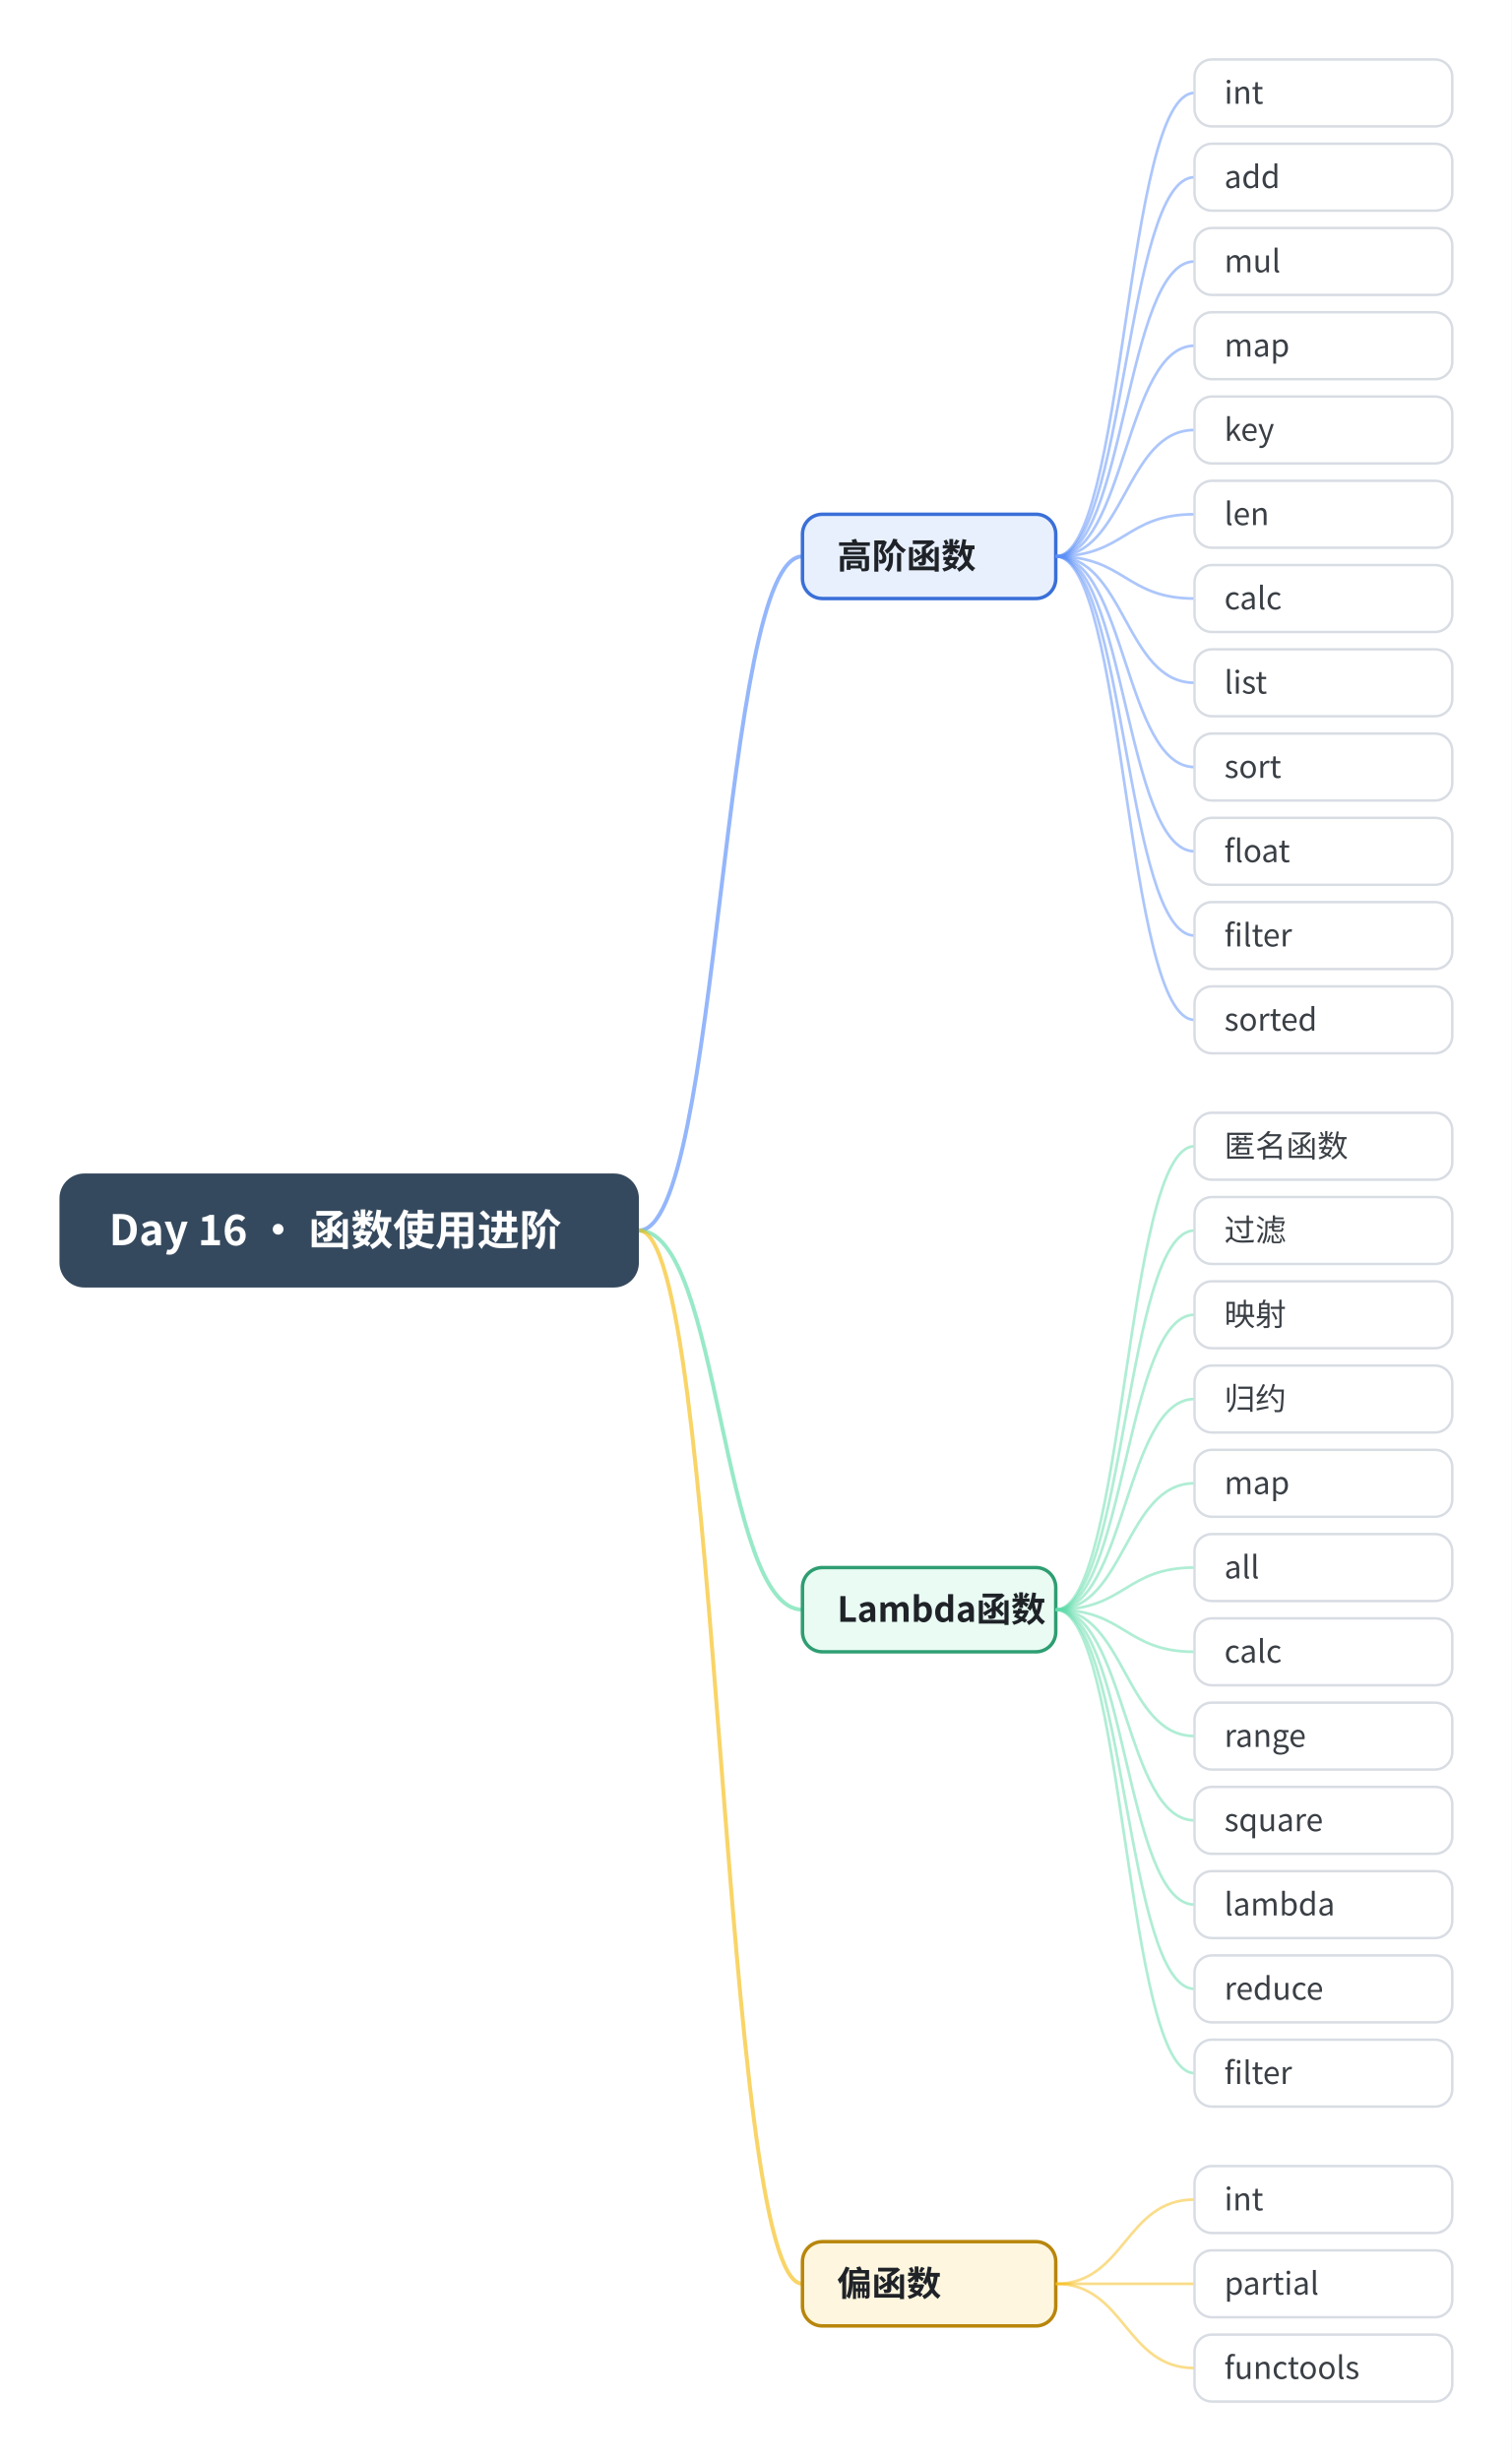
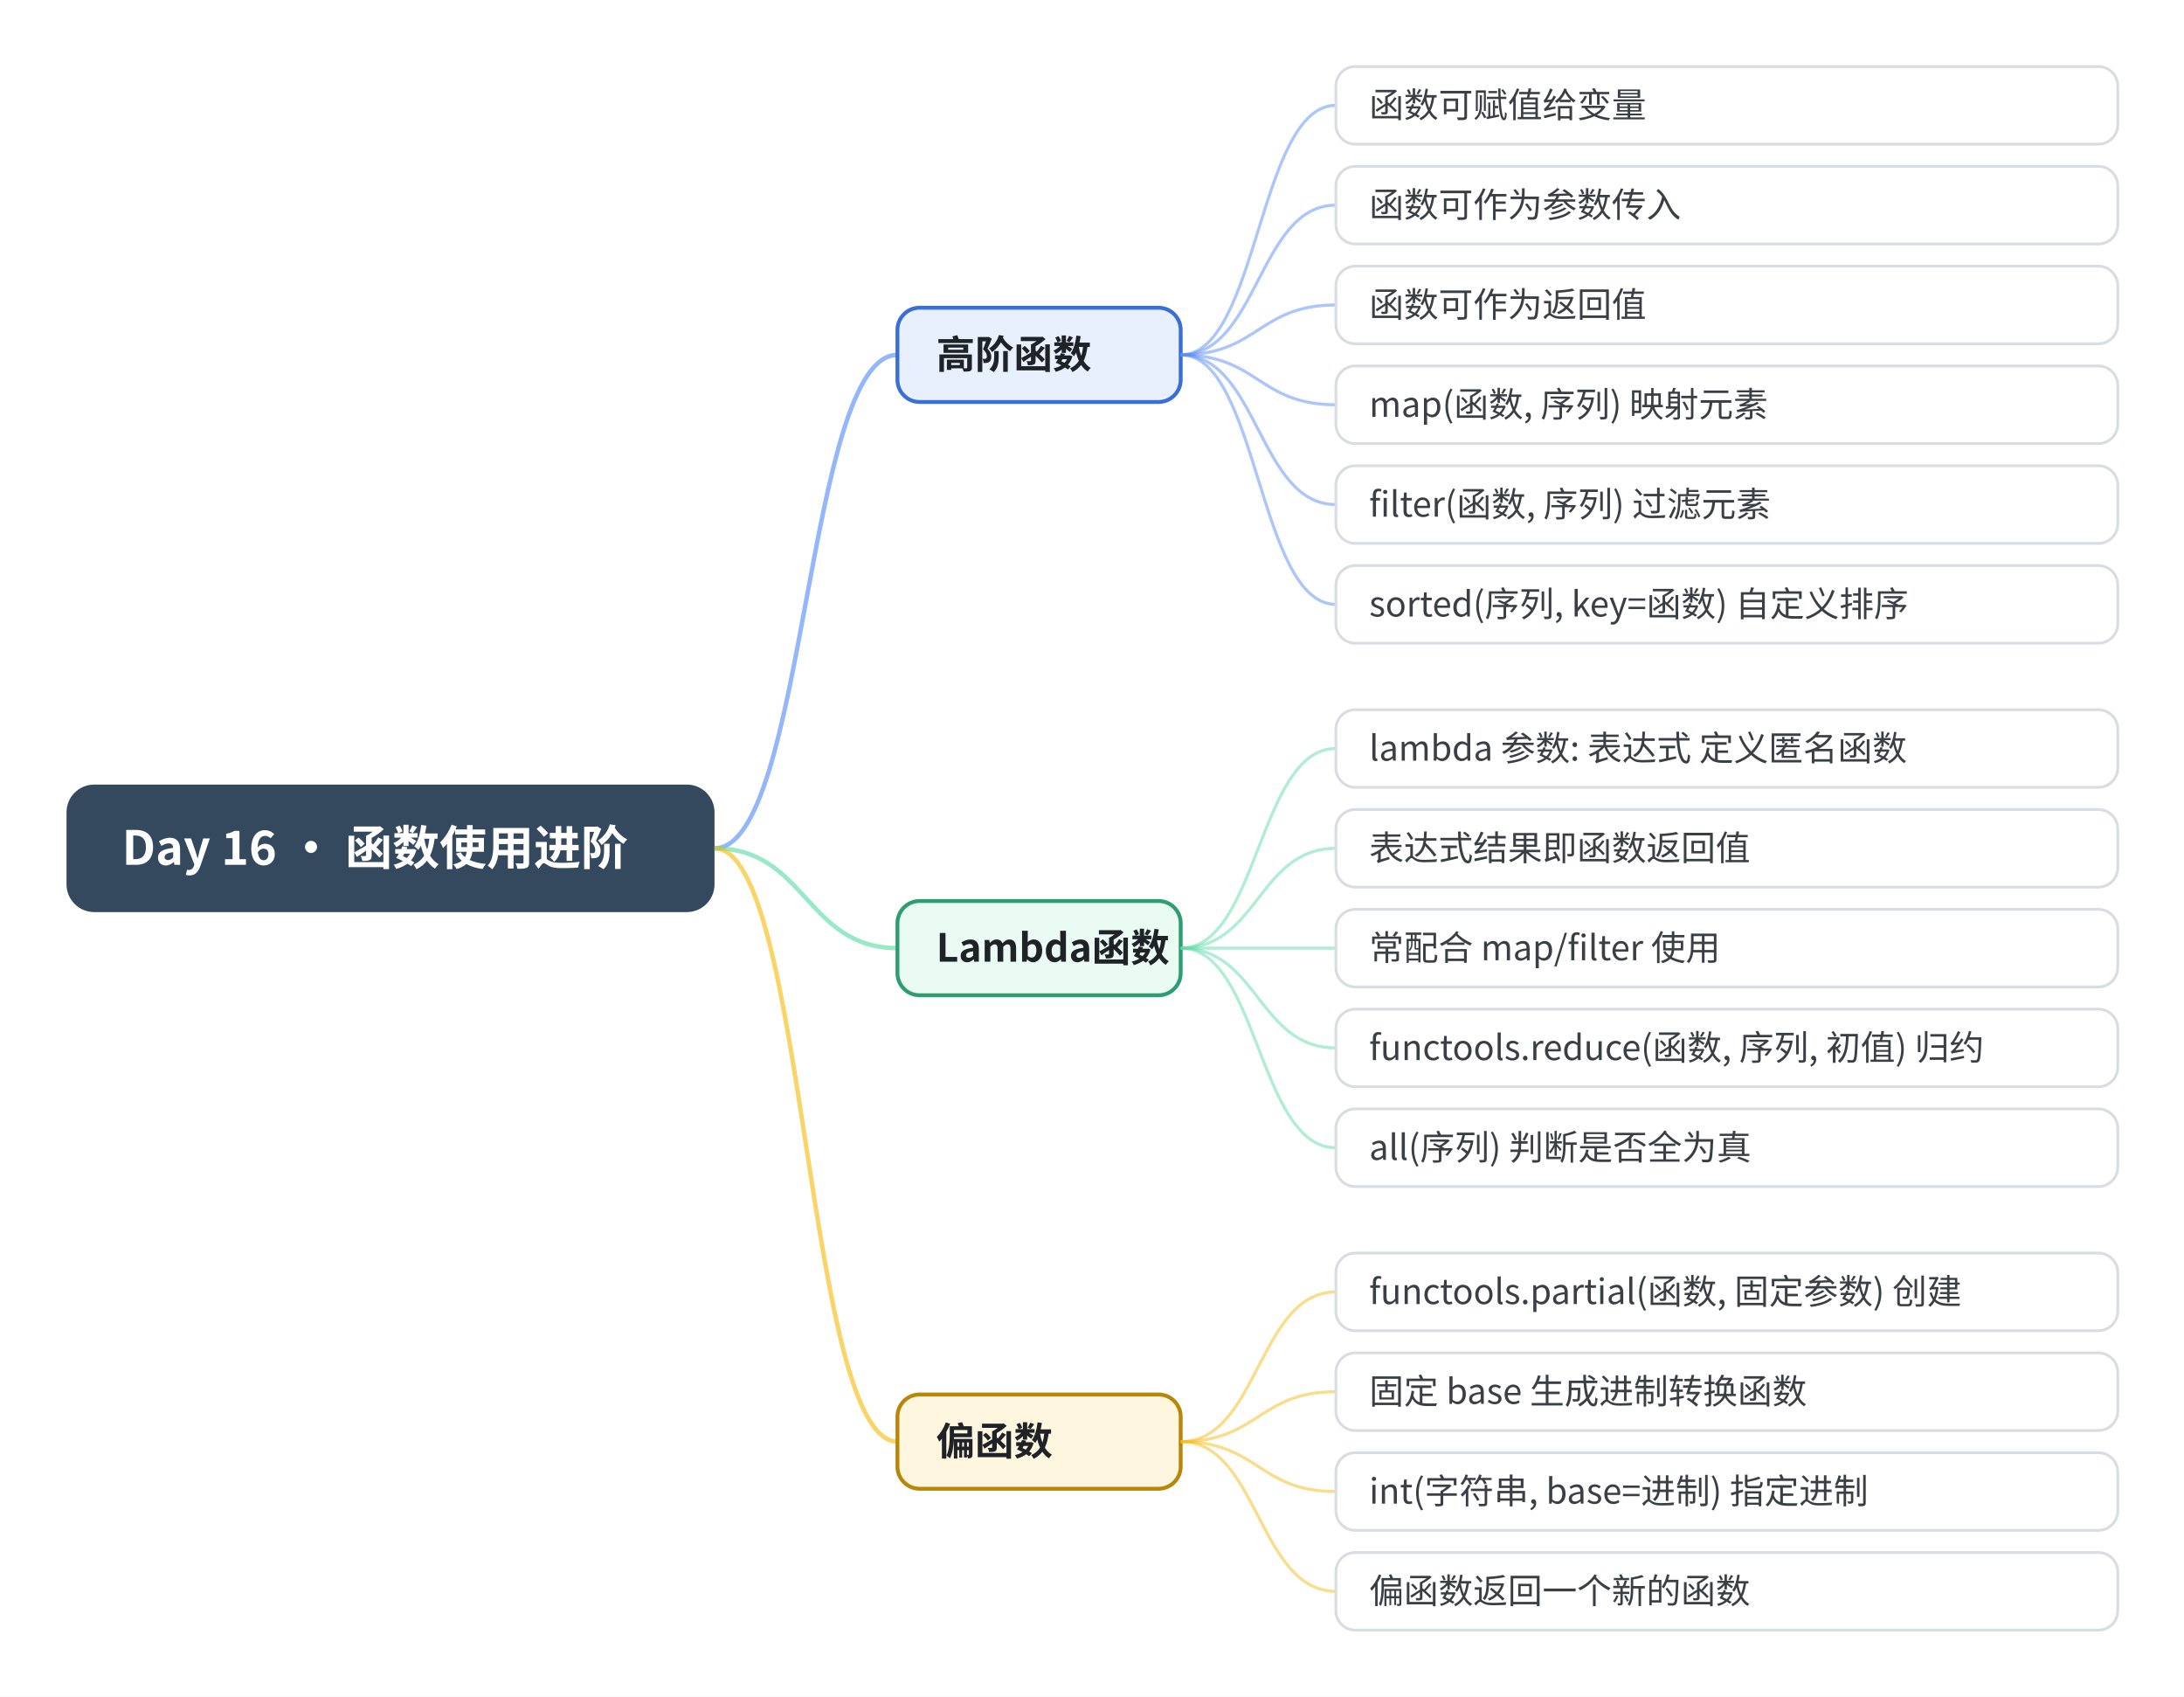
- <svg xmlns="http://www.w3.org/2000/svg" width="610" height="993" viewBox="0 0 610 993" font-family="Microsoft YaHei, PingFang SC, Hiragino Sans GB, Noto Sans CJK SC, sans-serif">
-   <rect width="610" height="993" fill="#ffffff" />
-   <rect x="24.0" y="473.5" width="233.8" height="46" rx="10" fill="#35495E" />
-   <text x="44.0" y="496.5" fill="#ffffff" font-size="17" font-weight="bold" dominant-baseline="middle">Day 16 · 函数使用进阶</text>
-   <path d="M257.8,496.5 C290.8,496.5 290.8,224.5 323.8,224.5" fill="none" stroke="#5B8FF9" stroke-width="1.6" stroke-opacity="0.65" />
-   <rect x="323.8" y="207.5" width="102.2" height="34" rx="8" fill="#5B8FF9" fill-opacity="0.14" stroke="#3A6FD8" stroke-width="1.4" />
-   <text x="337.8" y="224.5" fill="#1f2328" font-size="14" font-weight="bold" dominant-baseline="middle">高阶函数</text>
-   <path d="M426.0,224.5 C454.0,224.5 454.0,37.5 482.0,37.5" fill="none" stroke="#5B8FF9" stroke-width="1.1" stroke-opacity="0.5" />
-   <rect x="482.0" y="24.0" width="104.0" height="27" rx="7" fill="#ffffff" stroke="#d8dce3" stroke-width="1" />
-   <text x="494.0" y="37.5" fill="#3a3f45" font-size="12.5" dominant-baseline="middle">int</text>
-   <path d="M426.0,224.5 C454.0,224.5 454.0,71.5 482.0,71.5" fill="none" stroke="#5B8FF9" stroke-width="1.1" stroke-opacity="0.5" />
-   <rect x="482.0" y="58.0" width="104.0" height="27" rx="7" fill="#ffffff" stroke="#d8dce3" stroke-width="1" />
-   <text x="494.0" y="71.5" fill="#3a3f45" font-size="12.5" dominant-baseline="middle">add</text>
-   <path d="M426.0,224.5 C454.0,224.5 454.0,105.5 482.0,105.5" fill="none" stroke="#5B8FF9" stroke-width="1.1" stroke-opacity="0.5" />
-   <rect x="482.0" y="92.0" width="104.0" height="27" rx="7" fill="#ffffff" stroke="#d8dce3" stroke-width="1" />
-   <text x="494.0" y="105.5" fill="#3a3f45" font-size="12.5" dominant-baseline="middle">mul</text>
-   <path d="M426.0,224.5 C454.0,224.5 454.0,139.5 482.0,139.5" fill="none" stroke="#5B8FF9" stroke-width="1.1" stroke-opacity="0.5" />
-   <rect x="482.0" y="126.0" width="104.0" height="27" rx="7" fill="#ffffff" stroke="#d8dce3" stroke-width="1" />
-   <text x="494.0" y="139.5" fill="#3a3f45" font-size="12.5" dominant-baseline="middle">map</text>
-   <path d="M426.0,224.5 C454.0,224.5 454.0,173.5 482.0,173.5" fill="none" stroke="#5B8FF9" stroke-width="1.1" stroke-opacity="0.5" />
-   <rect x="482.0" y="160.0" width="104.0" height="27" rx="7" fill="#ffffff" stroke="#d8dce3" stroke-width="1" />
-   <text x="494.0" y="173.5" fill="#3a3f45" font-size="12.5" dominant-baseline="middle">key</text>
-   <path d="M426.0,224.5 C454.0,224.5 454.0,207.5 482.0,207.5" fill="none" stroke="#5B8FF9" stroke-width="1.1" stroke-opacity="0.5" />
-   <rect x="482.0" y="194.0" width="104.0" height="27" rx="7" fill="#ffffff" stroke="#d8dce3" stroke-width="1" />
-   <text x="494.0" y="207.5" fill="#3a3f45" font-size="12.5" dominant-baseline="middle">len</text>
-   <path d="M426.0,224.5 C454.0,224.5 454.0,241.5 482.0,241.5" fill="none" stroke="#5B8FF9" stroke-width="1.1" stroke-opacity="0.5" />
-   <rect x="482.0" y="228.0" width="104.0" height="27" rx="7" fill="#ffffff" stroke="#d8dce3" stroke-width="1" />
-   <text x="494.0" y="241.5" fill="#3a3f45" font-size="12.5" dominant-baseline="middle">calc</text>
-   <path d="M426.0,224.5 C454.0,224.5 454.0,275.5 482.0,275.5" fill="none" stroke="#5B8FF9" stroke-width="1.1" stroke-opacity="0.5" />
-   <rect x="482.0" y="262.0" width="104.0" height="27" rx="7" fill="#ffffff" stroke="#d8dce3" stroke-width="1" />
-   <text x="494.0" y="275.5" fill="#3a3f45" font-size="12.5" dominant-baseline="middle">list</text>
-   <path d="M426.0,224.5 C454.0,224.5 454.0,309.5 482.0,309.5" fill="none" stroke="#5B8FF9" stroke-width="1.1" stroke-opacity="0.5" />
-   <rect x="482.0" y="296.0" width="104.0" height="27" rx="7" fill="#ffffff" stroke="#d8dce3" stroke-width="1" />
-   <text x="494.0" y="309.5" fill="#3a3f45" font-size="12.5" dominant-baseline="middle">sort</text>
-   <path d="M426.0,224.5 C454.0,224.5 454.0,343.5 482.0,343.5" fill="none" stroke="#5B8FF9" stroke-width="1.1" stroke-opacity="0.5" />
-   <rect x="482.0" y="330.0" width="104.0" height="27" rx="7" fill="#ffffff" stroke="#d8dce3" stroke-width="1" />
-   <text x="494.0" y="343.5" fill="#3a3f45" font-size="12.5" dominant-baseline="middle">float</text>
-   <path d="M426.0,224.5 C454.0,224.5 454.0,377.5 482.0,377.5" fill="none" stroke="#5B8FF9" stroke-width="1.1" stroke-opacity="0.5" />
-   <rect x="482.0" y="364.0" width="104.0" height="27" rx="7" fill="#ffffff" stroke="#d8dce3" stroke-width="1" />
-   <text x="494.0" y="377.5" fill="#3a3f45" font-size="12.5" dominant-baseline="middle">filter</text>
-   <path d="M426.0,224.5 C454.0,224.5 454.0,411.5 482.0,411.5" fill="none" stroke="#5B8FF9" stroke-width="1.1" stroke-opacity="0.5" />
-   <rect x="482.0" y="398.0" width="104.0" height="27" rx="7" fill="#ffffff" stroke="#d8dce3" stroke-width="1" />
-   <text x="494.0" y="411.5" fill="#3a3f45" font-size="12.5" dominant-baseline="middle">sorted</text>
-   <path d="M257.8,496.5 C290.8,496.5 290.8,649.5 323.8,649.5" fill="none" stroke="#61DDAA" stroke-width="1.6" stroke-opacity="0.65" />
-   <rect x="323.8" y="632.5" width="102.2" height="34" rx="8" fill="#61DDAA" fill-opacity="0.14" stroke="#2E9E72" stroke-width="1.4" />
-   <text x="337.8" y="649.5" fill="#1f2328" font-size="14" font-weight="bold" dominant-baseline="middle">Lambda函数</text>
-   <path d="M426.0,649.5 C454.0,649.5 454.0,462.5 482.0,462.5" fill="none" stroke="#61DDAA" stroke-width="1.1" stroke-opacity="0.5" />
-   <rect x="482.0" y="449.0" width="104.0" height="27" rx="7" fill="#ffffff" stroke="#d8dce3" stroke-width="1" />
-   <text x="494.0" y="462.5" fill="#3a3f45" font-size="12.5" dominant-baseline="middle">匿名函数</text>
-   <path d="M426.0,649.5 C454.0,649.5 454.0,496.5 482.0,496.5" fill="none" stroke="#61DDAA" stroke-width="1.1" stroke-opacity="0.5" />
-   <rect x="482.0" y="483.0" width="104.0" height="27" rx="7" fill="#ffffff" stroke="#d8dce3" stroke-width="1" />
-   <text x="494.0" y="496.5" fill="#3a3f45" font-size="12.5" dominant-baseline="middle">过滤</text>
-   <path d="M426.0,649.5 C454.0,649.5 454.0,530.5 482.0,530.5" fill="none" stroke="#61DDAA" stroke-width="1.1" stroke-opacity="0.5" />
-   <rect x="482.0" y="517.0" width="104.0" height="27" rx="7" fill="#ffffff" stroke="#d8dce3" stroke-width="1" />
-   <text x="494.0" y="530.5" fill="#3a3f45" font-size="12.5" dominant-baseline="middle">映射</text>
-   <path d="M426.0,649.5 C454.0,649.5 454.0,564.5 482.0,564.5" fill="none" stroke="#61DDAA" stroke-width="1.1" stroke-opacity="0.5" />
-   <rect x="482.0" y="551.0" width="104.0" height="27" rx="7" fill="#ffffff" stroke="#d8dce3" stroke-width="1" />
-   <text x="494.0" y="564.5" fill="#3a3f45" font-size="12.5" dominant-baseline="middle">归约</text>
-   <path d="M426.0,649.5 C454.0,649.5 454.0,598.5 482.0,598.5" fill="none" stroke="#61DDAA" stroke-width="1.1" stroke-opacity="0.5" />
-   <rect x="482.0" y="585.0" width="104.0" height="27" rx="7" fill="#ffffff" stroke="#d8dce3" stroke-width="1" />
-   <text x="494.0" y="598.5" fill="#3a3f45" font-size="12.5" dominant-baseline="middle">map</text>
-   <path d="M426.0,649.5 C454.0,649.5 454.0,632.5 482.0,632.5" fill="none" stroke="#61DDAA" stroke-width="1.1" stroke-opacity="0.5" />
-   <rect x="482.0" y="619.0" width="104.0" height="27" rx="7" fill="#ffffff" stroke="#d8dce3" stroke-width="1" />
-   <text x="494.0" y="632.5" fill="#3a3f45" font-size="12.5" dominant-baseline="middle">all</text>
-   <path d="M426.0,649.5 C454.0,649.5 454.0,666.5 482.0,666.5" fill="none" stroke="#61DDAA" stroke-width="1.1" stroke-opacity="0.5" />
-   <rect x="482.0" y="653.0" width="104.0" height="27" rx="7" fill="#ffffff" stroke="#d8dce3" stroke-width="1" />
-   <text x="494.0" y="666.5" fill="#3a3f45" font-size="12.5" dominant-baseline="middle">calc</text>
-   <path d="M426.0,649.5 C454.0,649.5 454.0,700.5 482.0,700.5" fill="none" stroke="#61DDAA" stroke-width="1.1" stroke-opacity="0.5" />
-   <rect x="482.0" y="687.0" width="104.0" height="27" rx="7" fill="#ffffff" stroke="#d8dce3" stroke-width="1" />
-   <text x="494.0" y="700.5" fill="#3a3f45" font-size="12.5" dominant-baseline="middle">range</text>
-   <path d="M426.0,649.5 C454.0,649.5 454.0,734.5 482.0,734.5" fill="none" stroke="#61DDAA" stroke-width="1.1" stroke-opacity="0.5" />
-   <rect x="482.0" y="721.0" width="104.0" height="27" rx="7" fill="#ffffff" stroke="#d8dce3" stroke-width="1" />
-   <text x="494.0" y="734.5" fill="#3a3f45" font-size="12.5" dominant-baseline="middle">square</text>
-   <path d="M426.0,649.5 C454.0,649.5 454.0,768.5 482.0,768.5" fill="none" stroke="#61DDAA" stroke-width="1.1" stroke-opacity="0.5" />
-   <rect x="482.0" y="755.0" width="104.0" height="27" rx="7" fill="#ffffff" stroke="#d8dce3" stroke-width="1" />
-   <text x="494.0" y="768.5" fill="#3a3f45" font-size="12.5" dominant-baseline="middle">lambda</text>
-   <path d="M426.0,649.5 C454.0,649.5 454.0,802.5 482.0,802.5" fill="none" stroke="#61DDAA" stroke-width="1.1" stroke-opacity="0.5" />
-   <rect x="482.0" y="789.0" width="104.0" height="27" rx="7" fill="#ffffff" stroke="#d8dce3" stroke-width="1" />
-   <text x="494.0" y="802.5" fill="#3a3f45" font-size="12.5" dominant-baseline="middle">reduce</text>
-   <path d="M426.0,649.5 C454.0,649.5 454.0,836.5 482.0,836.5" fill="none" stroke="#61DDAA" stroke-width="1.1" stroke-opacity="0.5" />
-   <rect x="482.0" y="823.0" width="104.0" height="27" rx="7" fill="#ffffff" stroke="#d8dce3" stroke-width="1" />
-   <text x="494.0" y="836.5" fill="#3a3f45" font-size="12.5" dominant-baseline="middle">filter</text>
-   <path d="M257.8,496.5 C290.8,496.5 290.8,921.5 323.8,921.5" fill="none" stroke="#F6BD16" stroke-width="1.6" stroke-opacity="0.65" />
-   <rect x="323.8" y="904.5" width="102.2" height="34" rx="8" fill="#F6BD16" fill-opacity="0.14" stroke="#B8860B" stroke-width="1.4" />
-   <text x="337.8" y="921.5" fill="#1f2328" font-size="14" font-weight="bold" dominant-baseline="middle">偏函数</text>
-   <path d="M426.0,921.5 C454.0,921.5 454.0,887.5 482.0,887.5" fill="none" stroke="#F6BD16" stroke-width="1.1" stroke-opacity="0.5" />
-   <rect x="482.0" y="874.0" width="104.0" height="27" rx="7" fill="#ffffff" stroke="#d8dce3" stroke-width="1" />
-   <text x="494.0" y="887.5" fill="#3a3f45" font-size="12.5" dominant-baseline="middle">int</text>
-   <path d="M426.0,921.5 C454.0,921.5 454.0,921.5 482.0,921.5" fill="none" stroke="#F6BD16" stroke-width="1.1" stroke-opacity="0.5" />
-   <rect x="482.0" y="908.0" width="104.0" height="27" rx="7" fill="#ffffff" stroke="#d8dce3" stroke-width="1" />
-   <text x="494.0" y="921.5" fill="#3a3f45" font-size="12.5" dominant-baseline="middle">partial</text>
-   <path d="M426.0,921.5 C454.0,921.5 454.0,955.5 482.0,955.5" fill="none" stroke="#F6BD16" stroke-width="1.1" stroke-opacity="0.5" />
-   <rect x="482.0" y="942.0" width="104.0" height="27" rx="7" fill="#ffffff" stroke="#d8dce3" stroke-width="1" />
-   <text x="494.0" y="955.5" fill="#3a3f45" font-size="12.5" dominant-baseline="middle">functools</text>
+ <svg xmlns="http://www.w3.org/2000/svg" width="788" height="612" viewBox="0 0 788 612" font-family="Microsoft YaHei, PingFang SC, Hiragino Sans GB, Noto Sans CJK SC, sans-serif">
+   <rect width="788" height="612" fill="#ffffff" />
+   <rect x="24.0" y="283.0" width="233.8" height="46" rx="10" fill="#35495E" />
+   <text x="44.0" y="306.0" fill="#ffffff" font-size="17" font-weight="bold" dominant-baseline="middle">Day 16 · 函数使用进阶</text>
+   <path d="M257.8,306.0 C290.8,306.0 290.8,128.0 323.8,128.0" fill="none" stroke="#5B8FF9" stroke-width="1.6" stroke-opacity="0.65" />
+   <rect x="323.8" y="111.0" width="102.2" height="34" rx="8" fill="#5B8FF9" fill-opacity="0.14" stroke="#3A6FD8" stroke-width="1.4" />
+   <text x="337.8" y="128.0" fill="#1f2328" font-size="14" font-weight="bold" dominant-baseline="middle">高阶函数</text>
+   <path d="M426.0,128.0 C454.0,128.0 454.0,38.0 482.0,38.0" fill="none" stroke="#5B8FF9" stroke-width="1.1" stroke-opacity="0.5" />
+   <rect x="482.0" y="24.0" width="282.1" height="28" rx="7" fill="#ffffff" stroke="#d8dce3" stroke-width="1" />
+   <text x="494.0" y="38.0" fill="#3a3f45" font-size="12.5" dominant-baseline="middle">函数可赋值给变量</text>
+   <path d="M426.0,128.0 C454.0,128.0 454.0,74.0 482.0,74.0" fill="none" stroke="#5B8FF9" stroke-width="1.1" stroke-opacity="0.5" />
+   <rect x="482.0" y="60.0" width="282.1" height="28" rx="7" fill="#ffffff" stroke="#d8dce3" stroke-width="1" />
+   <text x="494.0" y="74.0" fill="#3a3f45" font-size="12.5" dominant-baseline="middle">函数可作为参数传入</text>
+   <path d="M426.0,128.0 C454.0,128.0 454.0,110.0 482.0,110.0" fill="none" stroke="#5B8FF9" stroke-width="1.1" stroke-opacity="0.5" />
+   <rect x="482.0" y="96.0" width="282.1" height="28" rx="7" fill="#ffffff" stroke="#d8dce3" stroke-width="1" />
+   <text x="494.0" y="110.0" fill="#3a3f45" font-size="12.5" dominant-baseline="middle">函数可作为返回值</text>
+   <path d="M426.0,128.0 C454.0,128.0 454.0,146.0 482.0,146.0" fill="none" stroke="#5B8FF9" stroke-width="1.1" stroke-opacity="0.5" />
+   <rect x="482.0" y="132.0" width="282.1" height="28" rx="7" fill="#ffffff" stroke="#d8dce3" stroke-width="1" />
+   <text x="494.0" y="146.0" fill="#3a3f45" font-size="12.5" dominant-baseline="middle">map(函数, 序列) 映射元素</text>
+   <path d="M426.0,128.0 C454.0,128.0 454.0,182.0 482.0,182.0" fill="none" stroke="#5B8FF9" stroke-width="1.1" stroke-opacity="0.5" />
+   <rect x="482.0" y="168.0" width="282.1" height="28" rx="7" fill="#ffffff" stroke="#d8dce3" stroke-width="1" />
+   <text x="494.0" y="182.0" fill="#3a3f45" font-size="12.5" dominant-baseline="middle">filter(函数, 序列) 过滤元素</text>
+   <path d="M426.0,128.0 C454.0,128.0 454.0,218.0 482.0,218.0" fill="none" stroke="#5B8FF9" stroke-width="1.1" stroke-opacity="0.5" />
+   <rect x="482.0" y="204.0" width="282.1" height="28" rx="7" fill="#ffffff" stroke="#d8dce3" stroke-width="1" />
+   <text x="494.0" y="218.0" fill="#3a3f45" font-size="12.5" dominant-baseline="middle">sorted(序列, key=函数) 自定义排序</text>
+   <path d="M257.8,306.0 C290.8,306.0 290.8,342.0 323.8,342.0" fill="none" stroke="#61DDAA" stroke-width="1.6" stroke-opacity="0.65" />
+   <rect x="323.8" y="325.0" width="102.2" height="34" rx="8" fill="#61DDAA" fill-opacity="0.14" stroke="#2E9E72" stroke-width="1.4" />
+   <text x="337.8" y="342.0" fill="#1f2328" font-size="14" font-weight="bold" dominant-baseline="middle">Lambda函数</text>
+   <path d="M426.0,342.0 C454.0,342.0 454.0,270.0 482.0,270.0" fill="none" stroke="#61DDAA" stroke-width="1.1" stroke-opacity="0.5" />
+   <rect x="482.0" y="256.0" width="282.1" height="28" rx="7" fill="#ffffff" stroke="#d8dce3" stroke-width="1" />
+   <text x="494.0" y="270.0" fill="#3a3f45" font-size="12.5" dominant-baseline="middle">lambda 参数: 表达式 定义匿名函数</text>
+   <path d="M426.0,342.0 C454.0,342.0 454.0,306.0 482.0,306.0" fill="none" stroke="#61DDAA" stroke-width="1.1" stroke-opacity="0.5" />
+   <rect x="482.0" y="292.0" width="282.1" height="28" rx="7" fill="#ffffff" stroke="#d8dce3" stroke-width="1" />
+   <text x="494.0" y="306.0" fill="#3a3f45" font-size="12.5" dominant-baseline="middle">表达式结果即函数返回值</text>
+   <path d="M426.0,342.0 C454.0,342.0 454.0,342.0 482.0,342.0" fill="none" stroke="#61DDAA" stroke-width="1.1" stroke-opacity="0.5" />
+   <rect x="482.0" y="328.0" width="282.1" height="28" rx="7" fill="#ffffff" stroke="#d8dce3" stroke-width="1" />
+   <text x="494.0" y="342.0" fill="#3a3f45" font-size="12.5" dominant-baseline="middle">常配合 map/filter 使用</text>
+   <path d="M426.0,342.0 C454.0,342.0 454.0,378.0 482.0,378.0" fill="none" stroke="#61DDAA" stroke-width="1.1" stroke-opacity="0.5" />
+   <rect x="482.0" y="364.0" width="282.1" height="28" rx="7" fill="#ffffff" stroke="#d8dce3" stroke-width="1" />
+   <text x="494.0" y="378.0" fill="#3a3f45" font-size="12.5" dominant-baseline="middle">functools.reduce(函数, 序列, 初值) 归约</text>
+   <path d="M426.0,342.0 C454.0,342.0 454.0,414.0 482.0,414.0" fill="none" stroke="#61DDAA" stroke-width="1.1" stroke-opacity="0.5" />
+   <rect x="482.0" y="400.0" width="282.1" height="28" rx="7" fill="#ffffff" stroke="#d8dce3" stroke-width="1" />
+   <text x="494.0" y="414.0" fill="#3a3f45" font-size="12.5" dominant-baseline="middle">all(序列) 判断是否全为真</text>
+   <path d="M257.8,306.0 C290.8,306.0 290.8,520.0 323.8,520.0" fill="none" stroke="#F6BD16" stroke-width="1.6" stroke-opacity="0.65" />
+   <rect x="323.8" y="503.0" width="102.2" height="34" rx="8" fill="#F6BD16" fill-opacity="0.14" stroke="#B8860B" stroke-width="1.4" />
+   <text x="337.8" y="520.0" fill="#1f2328" font-size="14" font-weight="bold" dominant-baseline="middle">偏函数</text>
+   <path d="M426.0,520.0 C454.0,520.0 454.0,466.0 482.0,466.0" fill="none" stroke="#F6BD16" stroke-width="1.1" stroke-opacity="0.5" />
+   <rect x="482.0" y="452.0" width="282.1" height="28" rx="7" fill="#ffffff" stroke="#d8dce3" stroke-width="1" />
+   <text x="494.0" y="466.0" fill="#3a3f45" font-size="12.5" dominant-baseline="middle">functools.partial(函数, 固定参数) 创建</text>
+   <path d="M426.0,520.0 C454.0,520.0 454.0,502.0 482.0,502.0" fill="none" stroke="#F6BD16" stroke-width="1.1" stroke-opacity="0.5" />
+   <rect x="482.0" y="488.0" width="282.1" height="28" rx="7" fill="#ffffff" stroke="#d8dce3" stroke-width="1" />
+   <text x="494.0" y="502.0" fill="#3a3f45" font-size="12.5" dominant-baseline="middle">固定 base 生成进制转换函数</text>
+   <path d="M426.0,520.0 C454.0,520.0 454.0,538.0 482.0,538.0" fill="none" stroke="#F6BD16" stroke-width="1.1" stroke-opacity="0.5" />
+   <rect x="482.0" y="524.0" width="282.1" height="28" rx="7" fill="#ffffff" stroke="#d8dce3" stroke-width="1" />
+   <text x="494.0" y="538.0" fill="#3a3f45" font-size="12.5" dominant-baseline="middle">int(字符串, base=进制) 指定进制</text>
+   <path d="M426.0,520.0 C454.0,520.0 454.0,574.0 482.0,574.0" fill="none" stroke="#F6BD16" stroke-width="1.1" stroke-opacity="0.5" />
+   <rect x="482.0" y="560.0" width="282.1" height="28" rx="7" fill="#ffffff" stroke="#d8dce3" stroke-width="1" />
+   <text x="494.0" y="574.0" fill="#3a3f45" font-size="12.5" dominant-baseline="middle">偏函数返回一个新的函数</text>
</svg>
